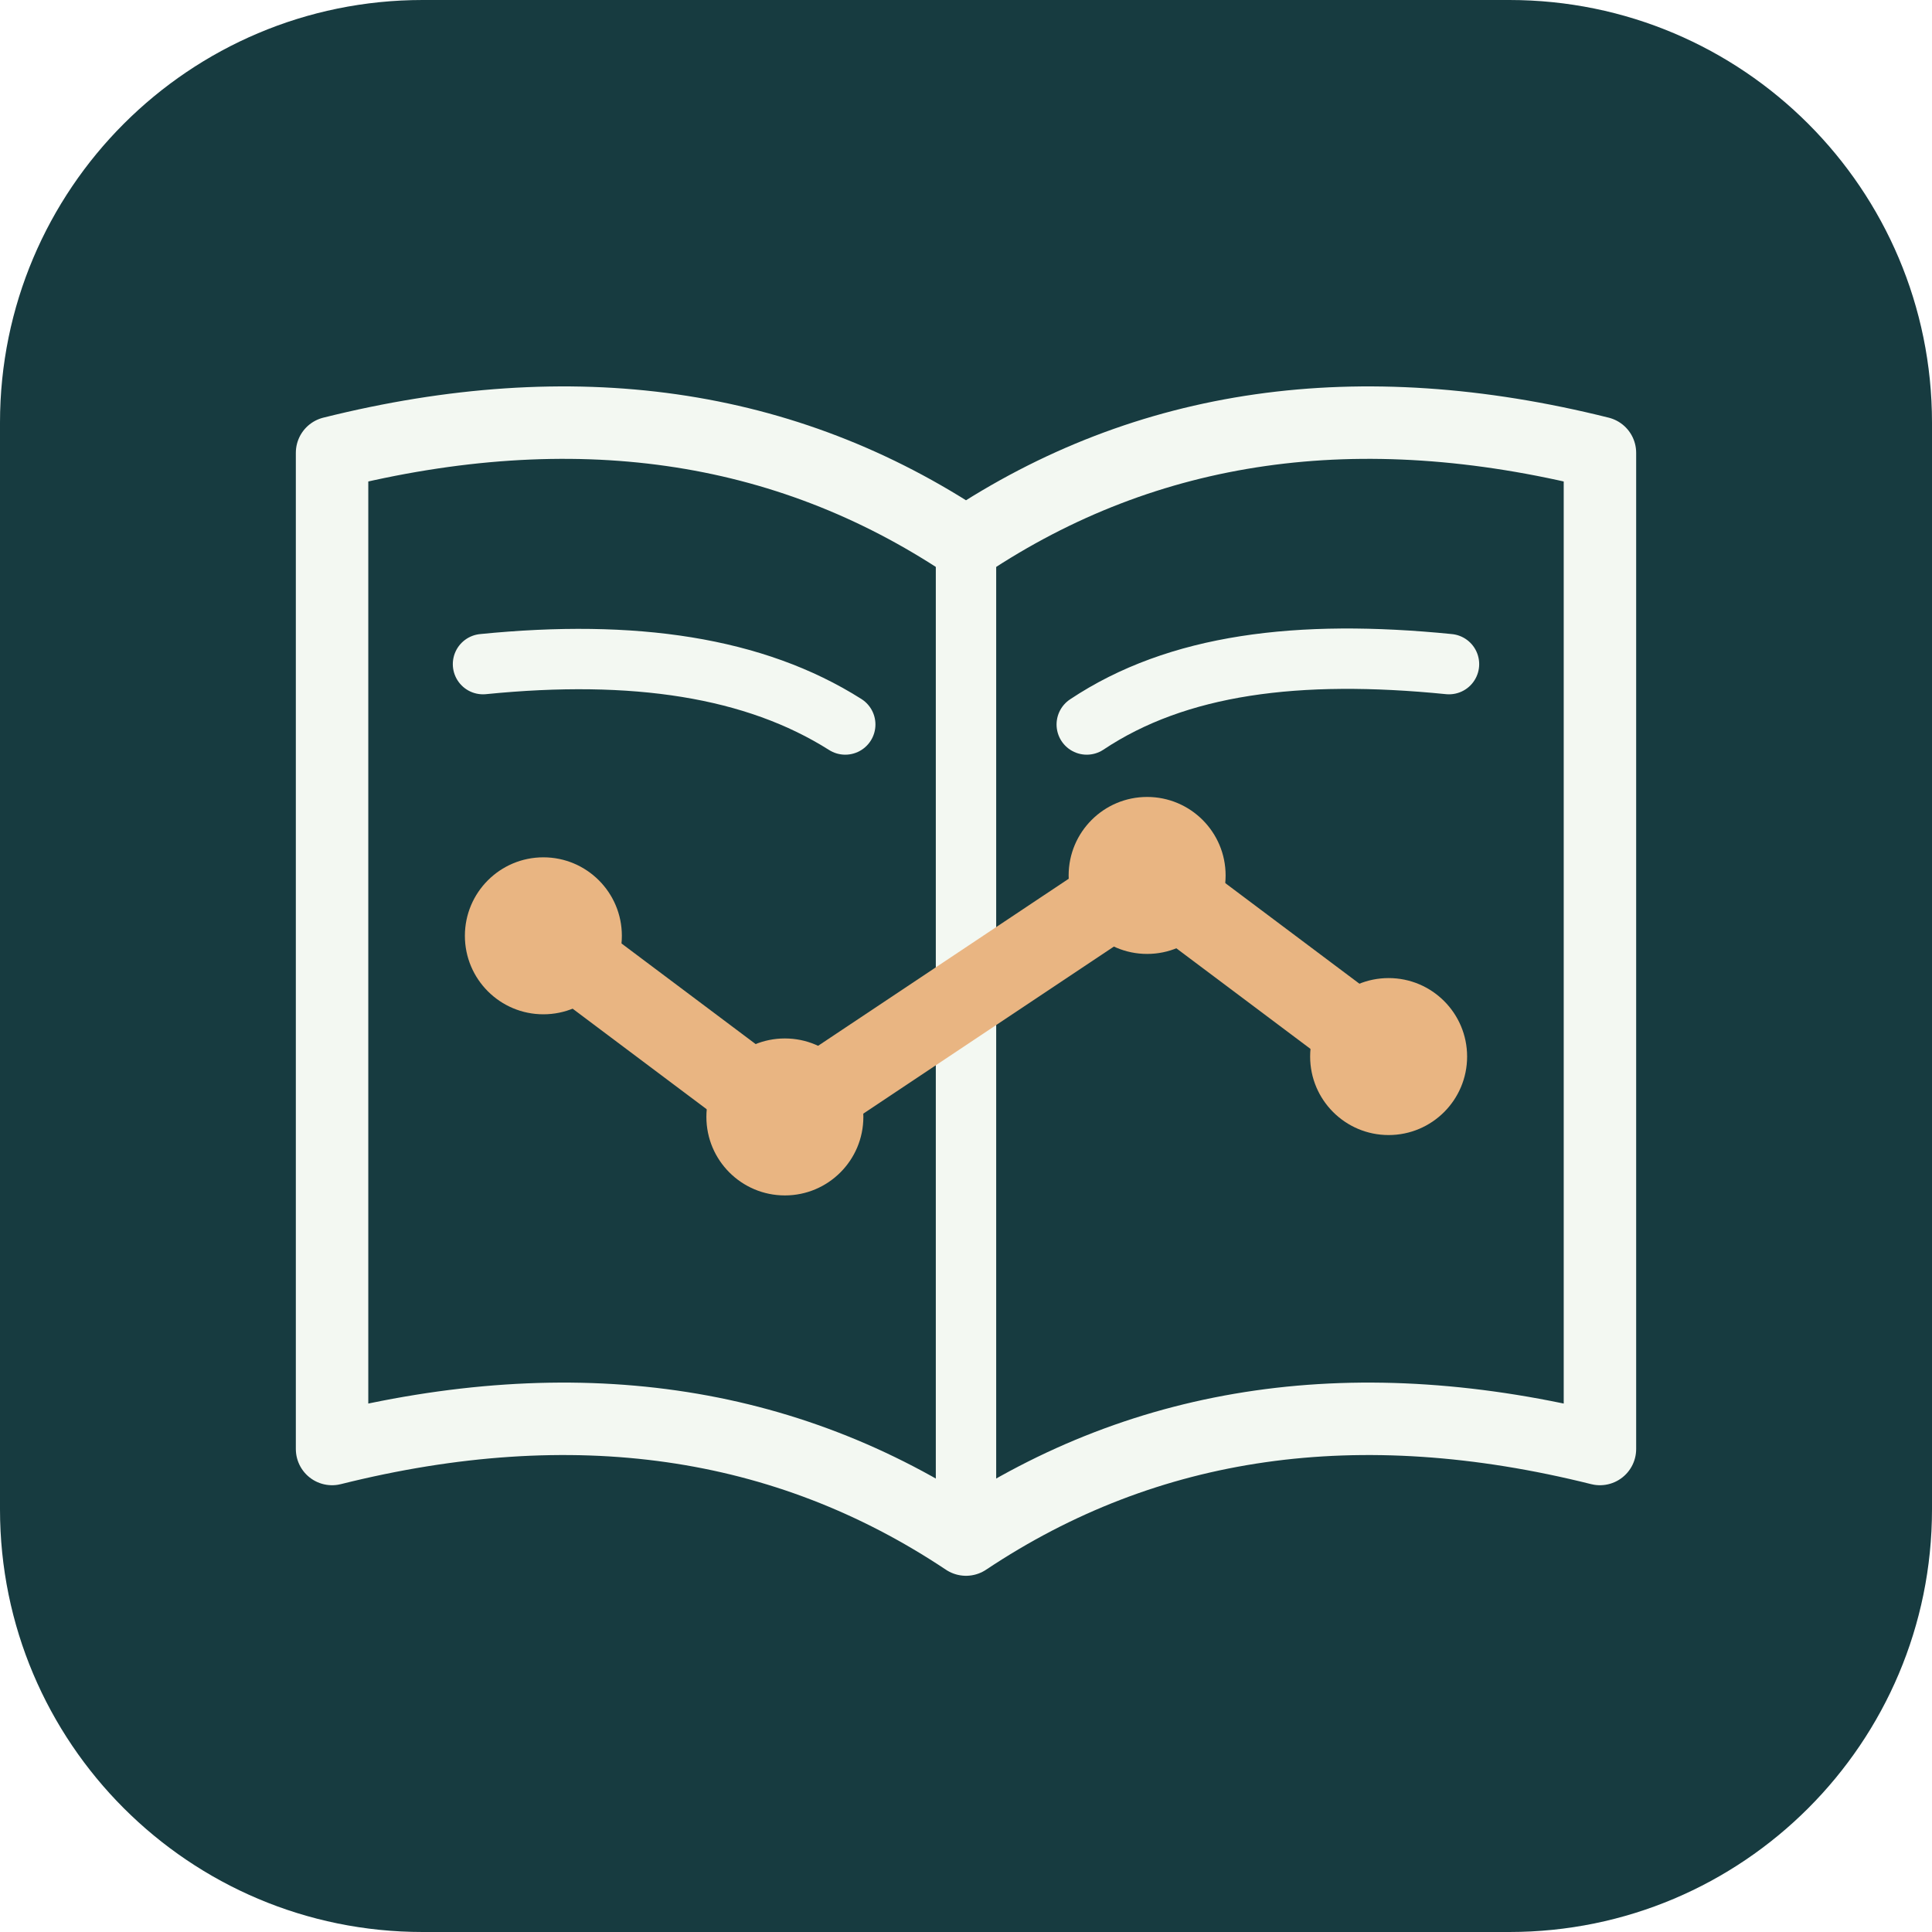
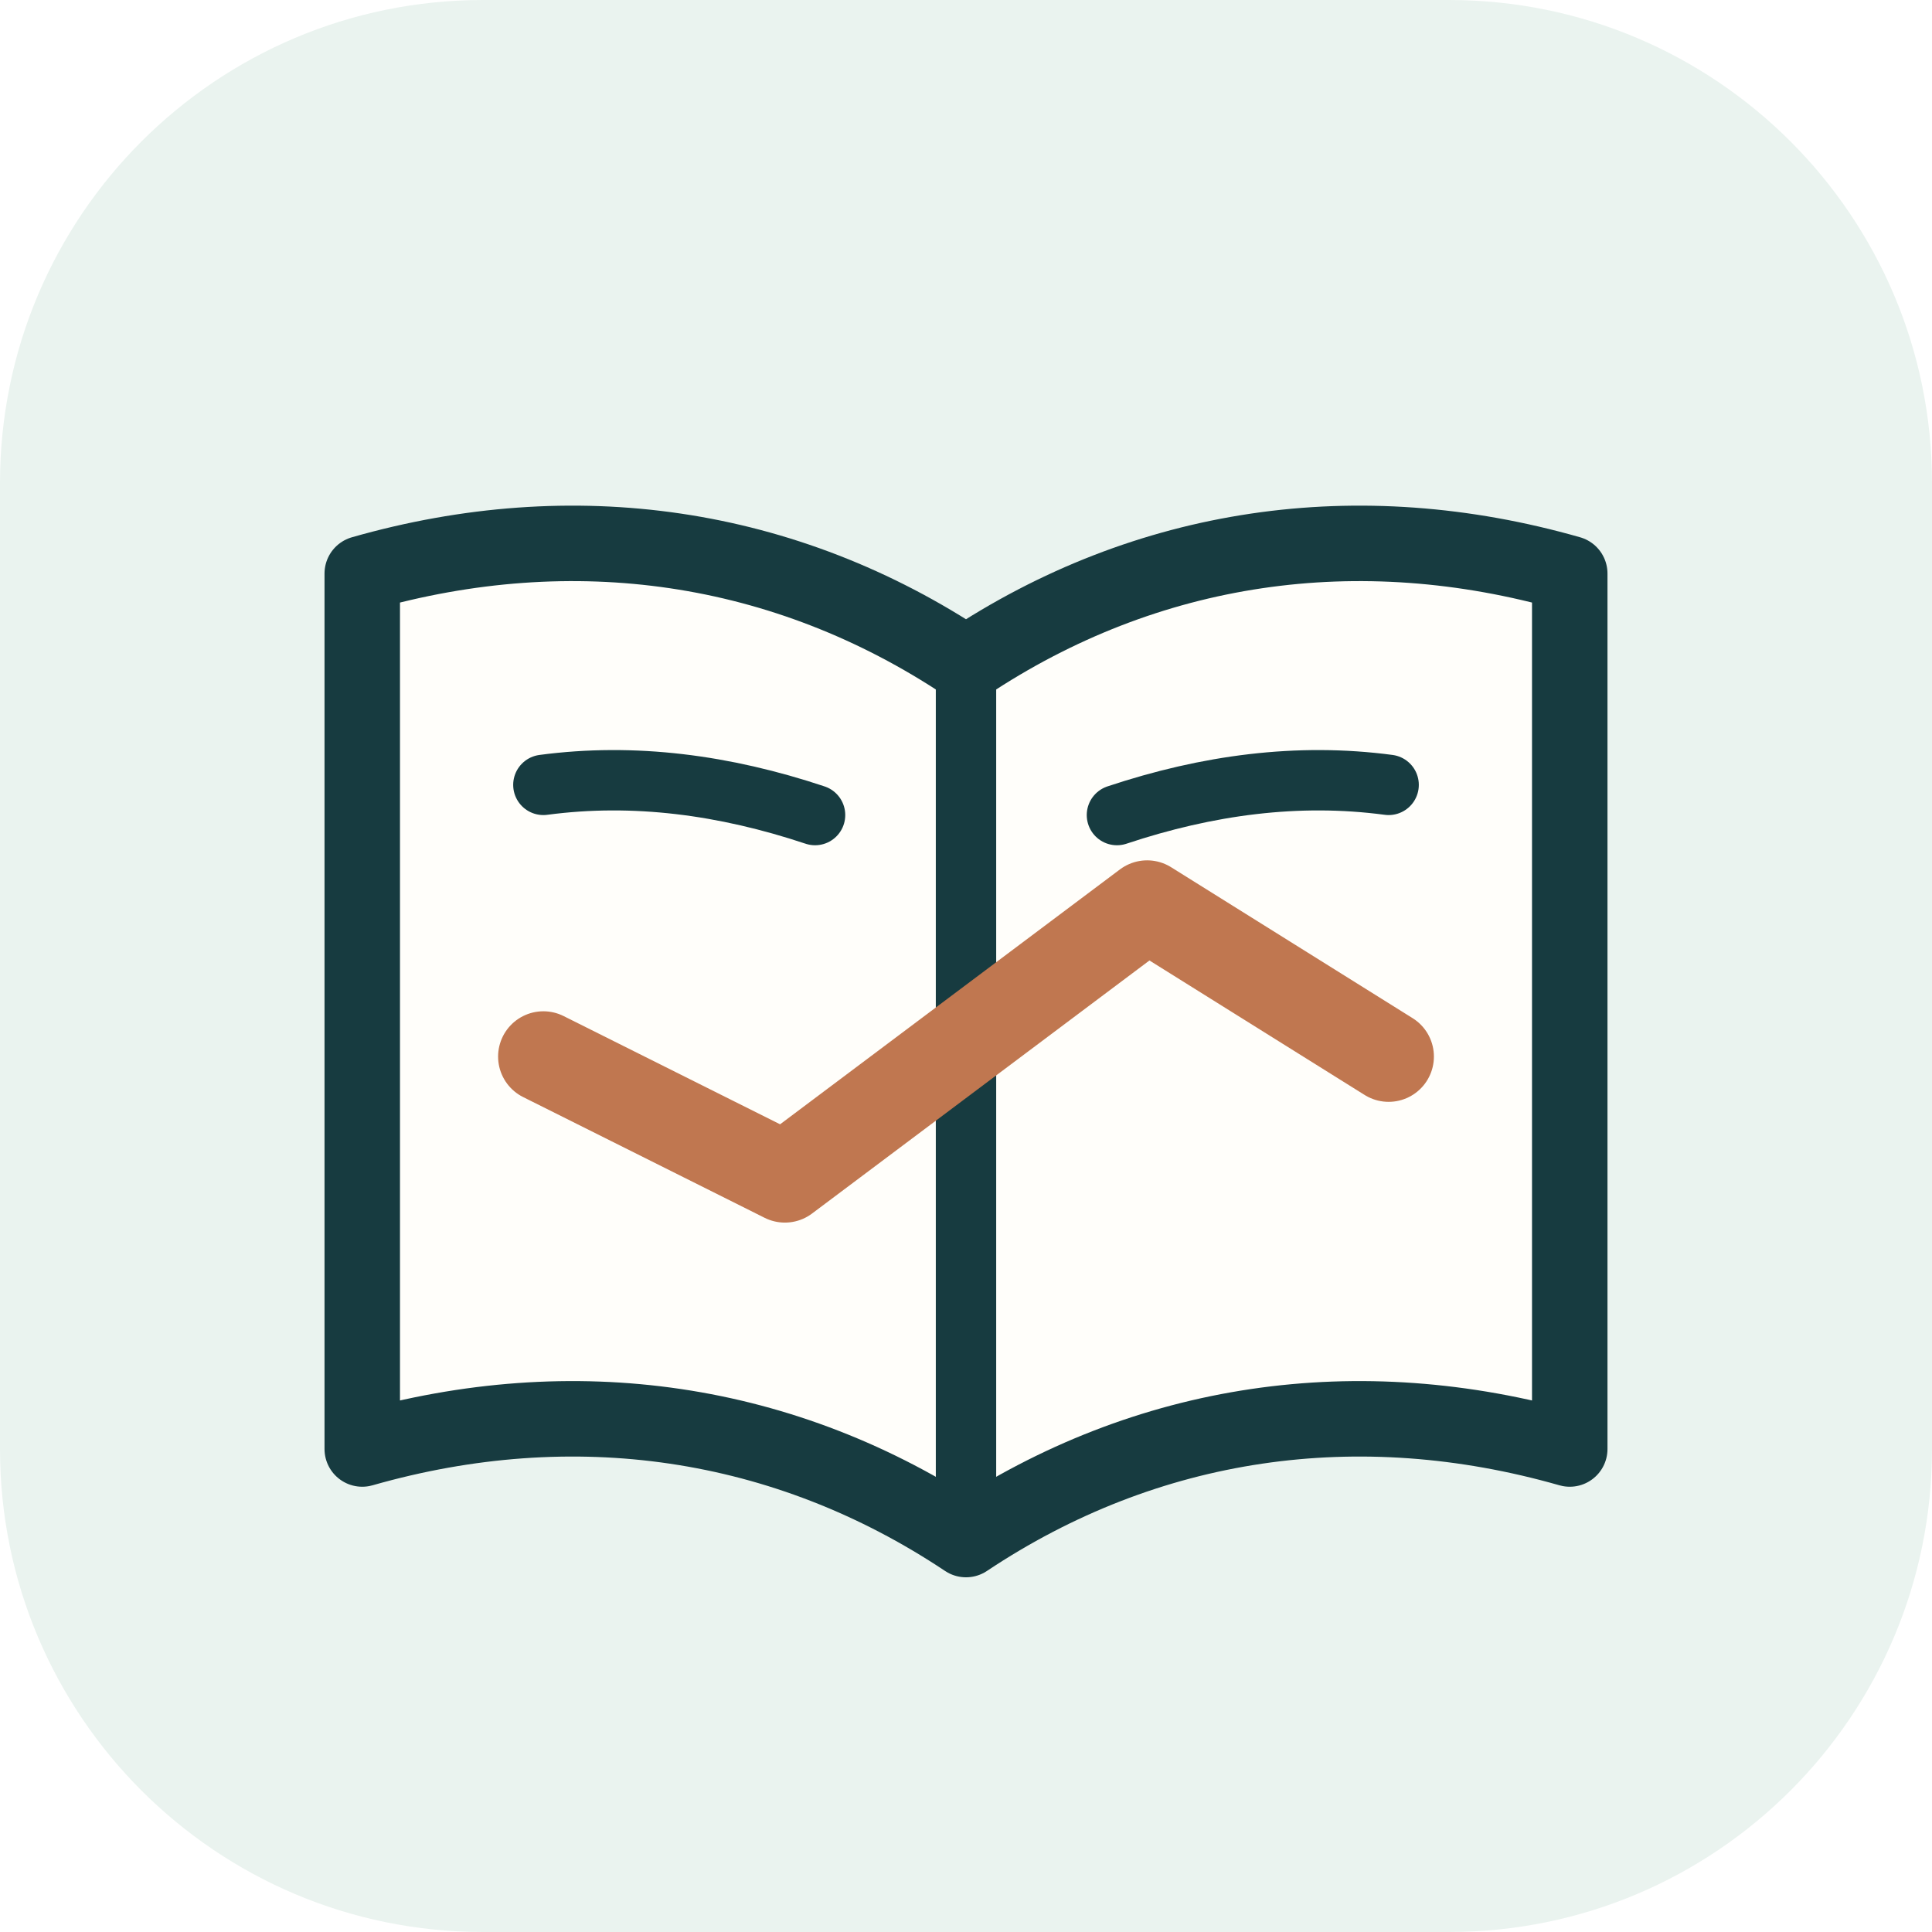
<svg xmlns="http://www.w3.org/2000/svg" viewBox="0 0 64 64" role="img" aria-labelledby="title">
-   <rect width="64" height="64" rx="14" fill="#173b40" />
-   <path d="M11 15c8-2 15-1 21 3 6-4 13-5 21-3v33c-8-2-15-1-21 3-6-4-13-5-21-3z" fill="none" stroke="#f3f8f2" stroke-width="2.4" stroke-linejoin="round" />
-   <path d="M32 18v33M16 22c5-.5 9 .1 12 2M36 24c3-2 7-2.5 12-2" fill="none" stroke="#f3f8f2" stroke-width="2" stroke-linecap="round" />
-   <path d="M18 31l8 6 12-8 8 6" fill="none" stroke="#e9b582" stroke-width="2.7" stroke-linecap="round" stroke-linejoin="round" />
-   <circle cx="18" cy="31" r="2.6" fill="#e9b582" />
-   <circle cx="26" cy="37" r="2.6" fill="#e9b582" />
-   <circle cx="38" cy="29" r="2.6" fill="#e9b582" />
-   <circle cx="46" cy="35" r="2.6" fill="#e9b582" />
+   <rect width="64" height="64" rx="16" fill="#eaf3ef" />
+   <path d="M12 19c7-2 14-1 20 3 6-4 13-5 20-3v29c-7-2-14-1-20 3-6-4-13-5-20-3z" fill="#fffefa" stroke="#173b40" stroke-width="2.5" stroke-linejoin="round" />
+   <path d="M32 22v29M18 26c3-.4 6 0 9 1M37 27c3-1 6-1.4 9-1" fill="none" stroke="#173b40" stroke-width="2" stroke-linecap="round" />
+   <path d="m18 35 8 4 12-9 8 5" fill="none" stroke="#c07750" stroke-width="3" stroke-linecap="round" stroke-linejoin="round" />
</svg>
